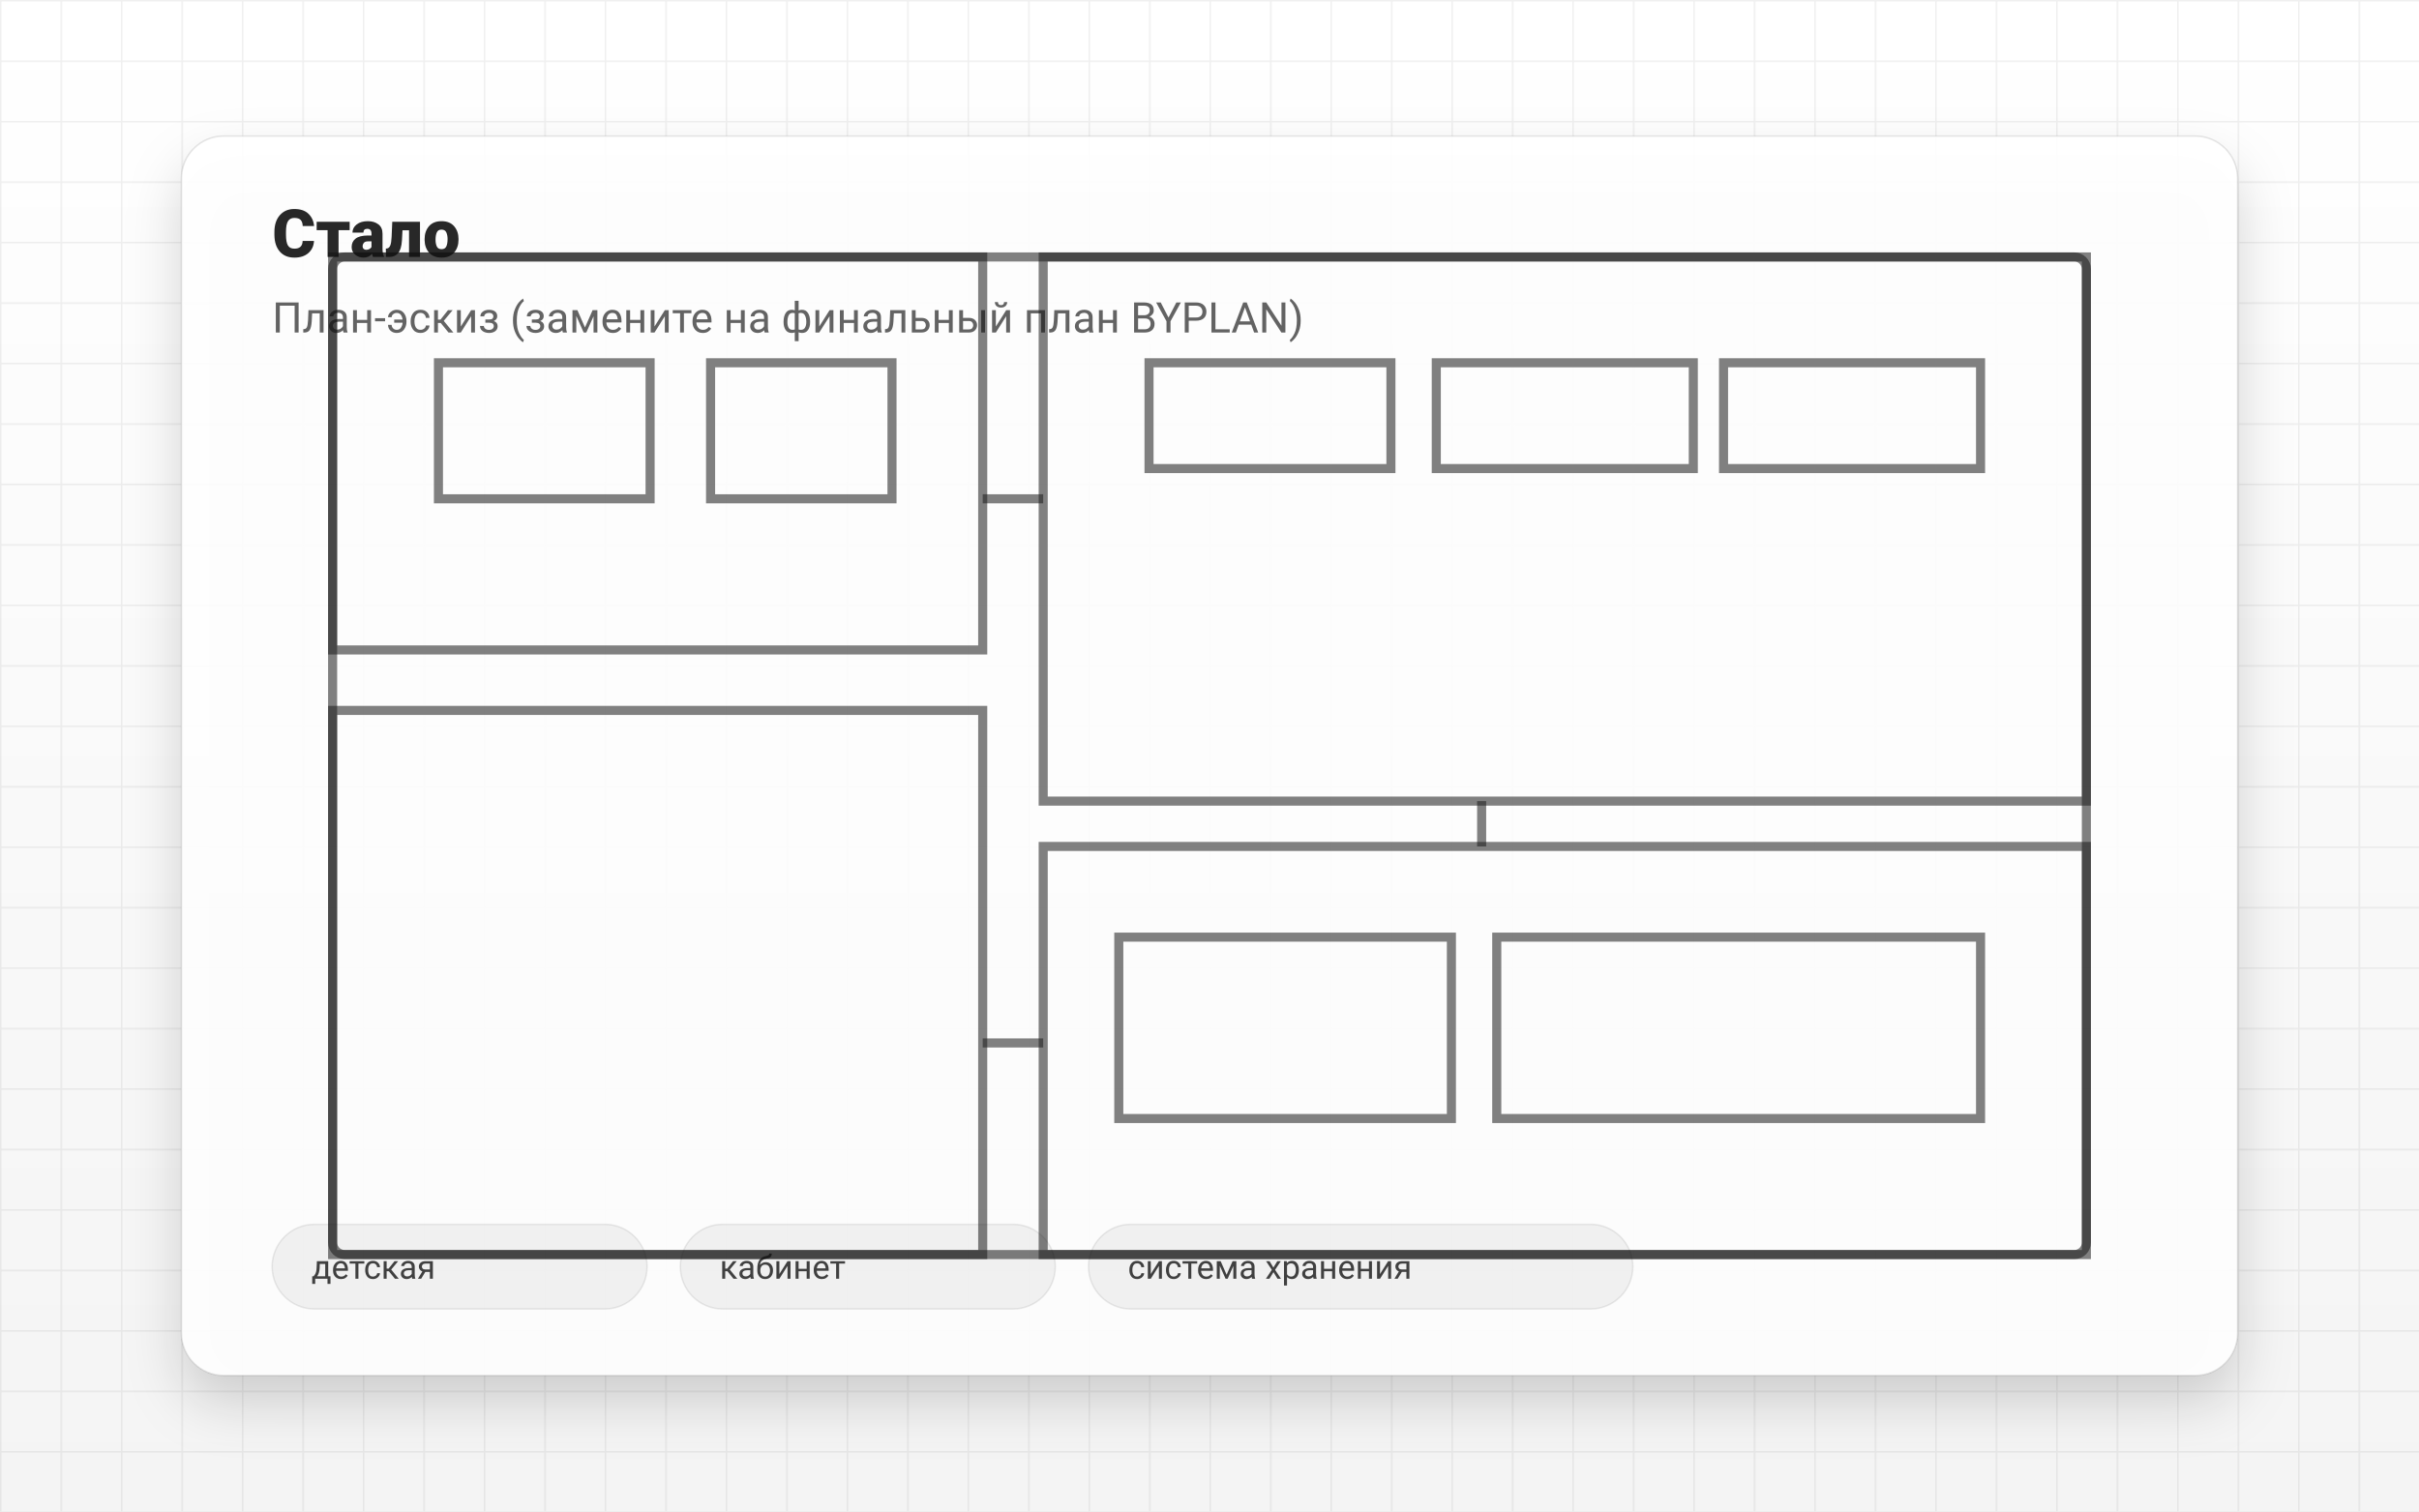
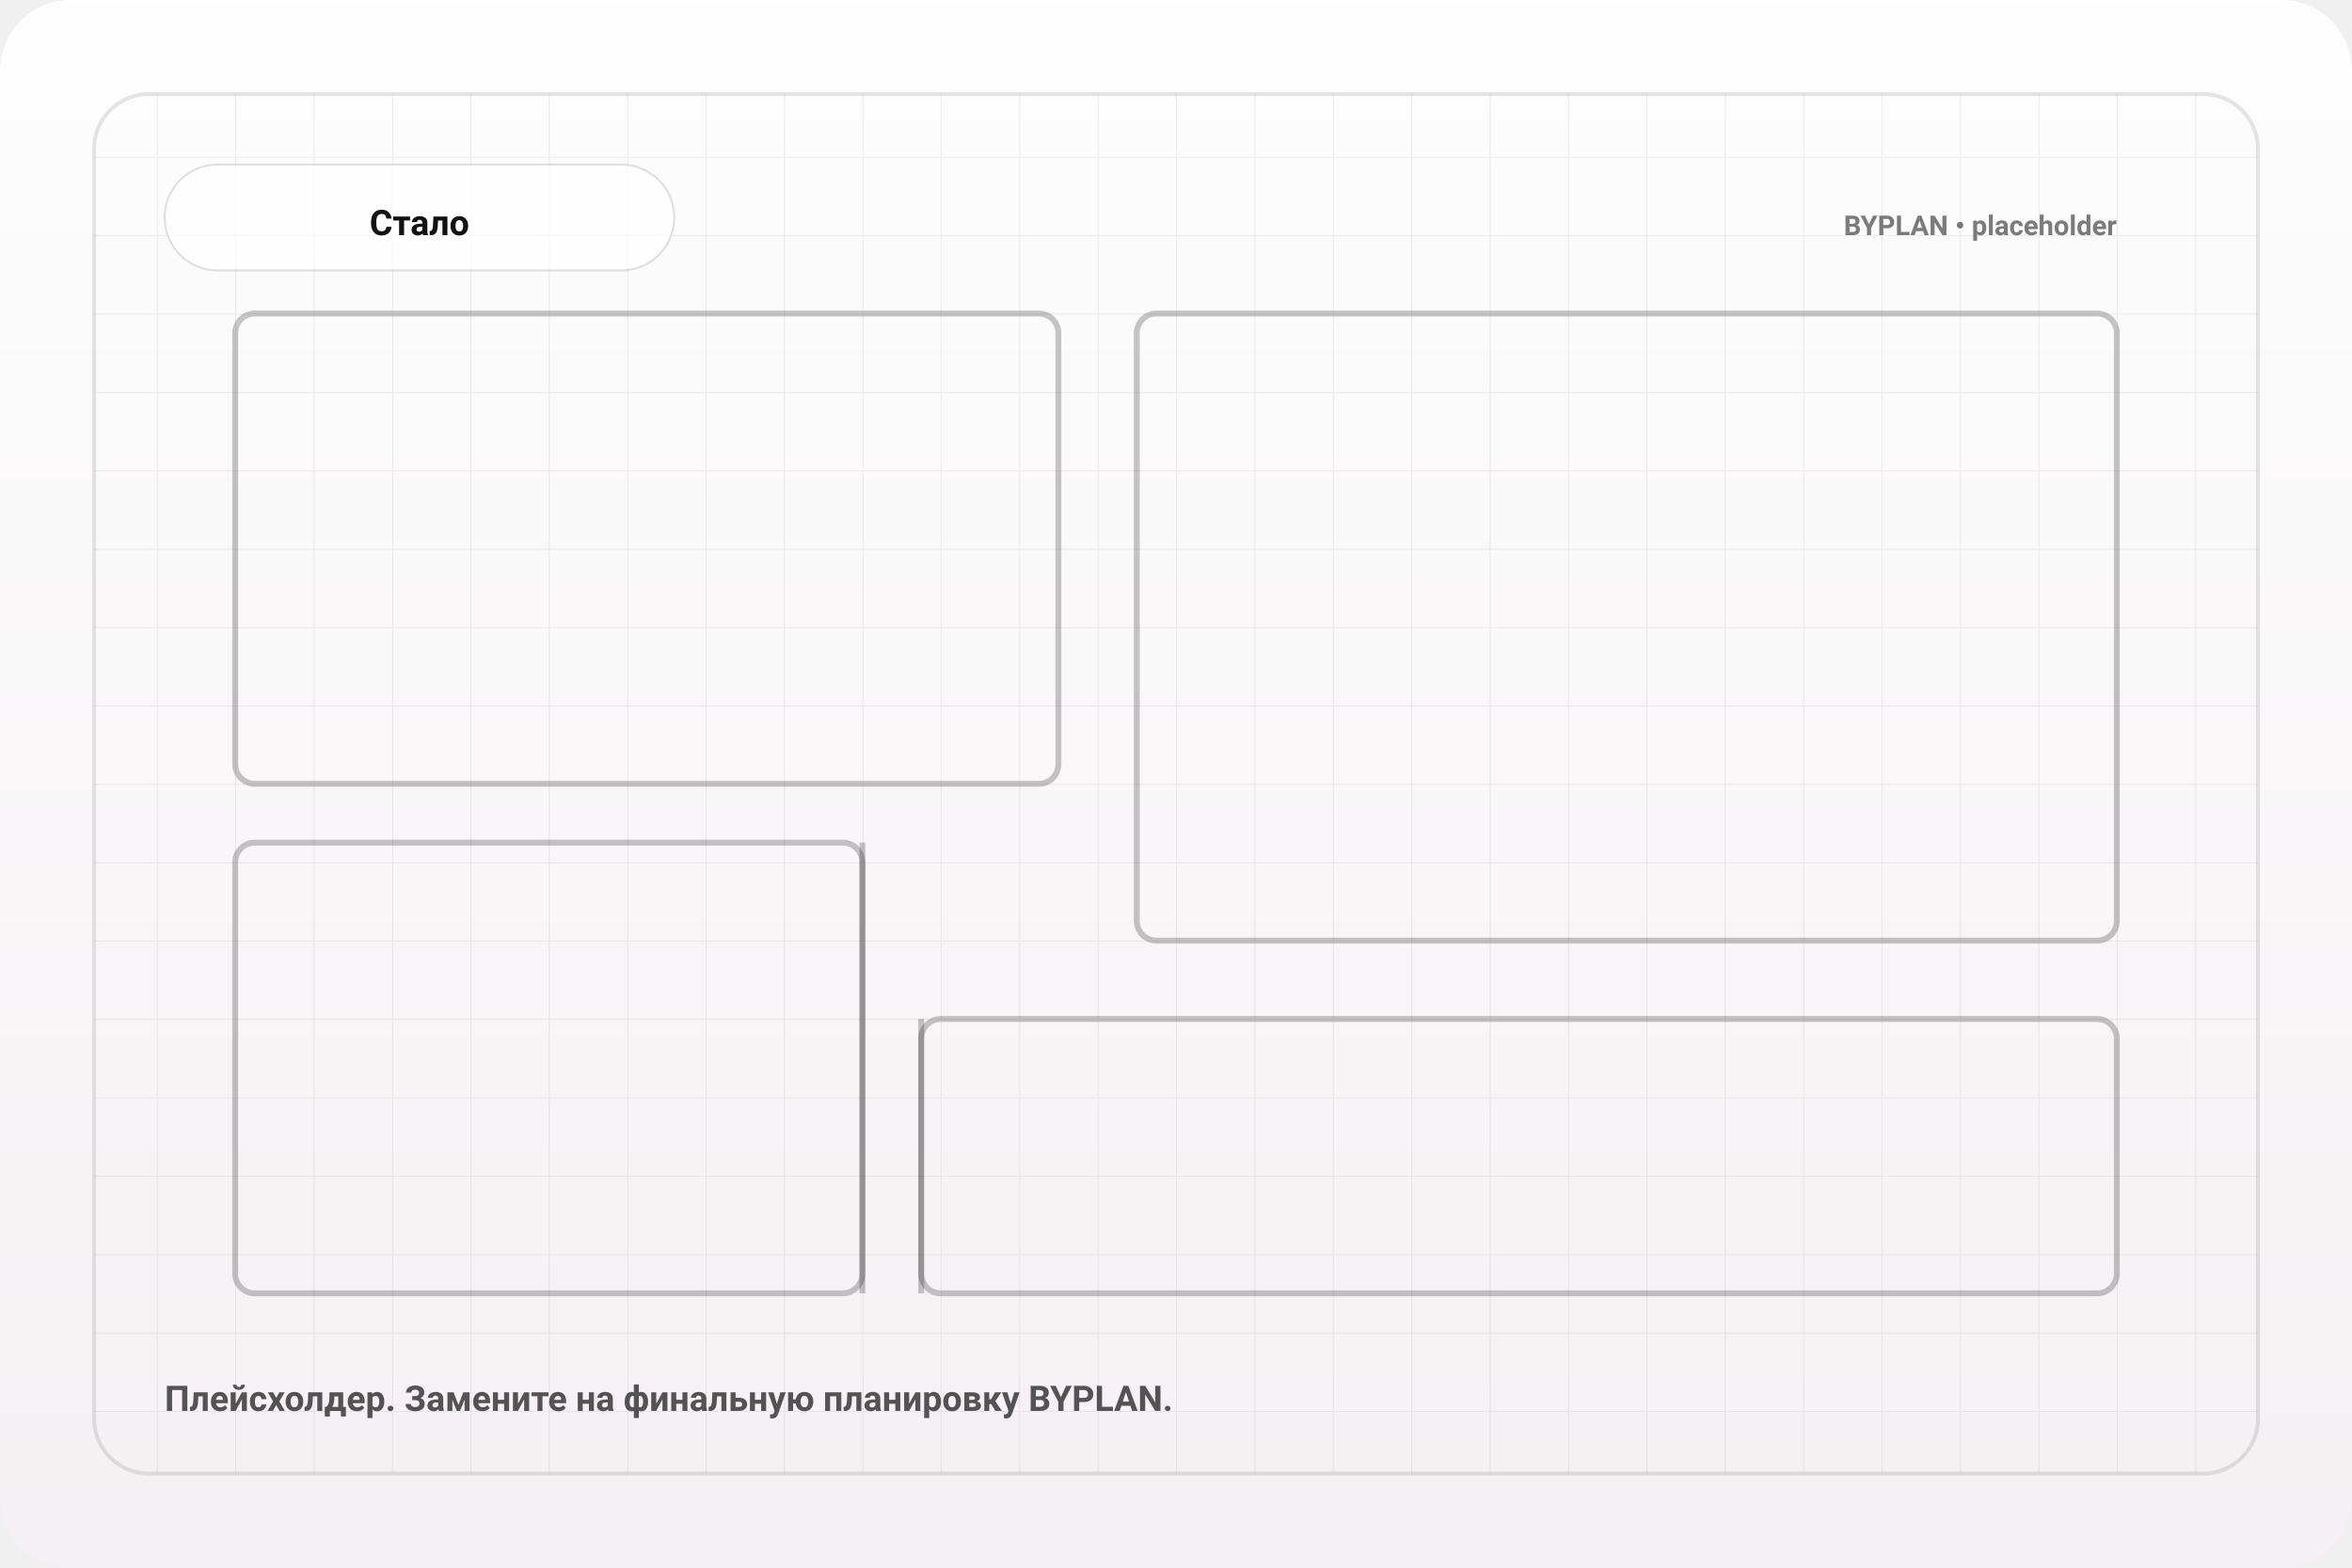
- <svg xmlns="http://www.w3.org/2000/svg" width="1600" height="1000" viewBox="0 0 1600 1000">
+ <svg xmlns="http://www.w3.org/2000/svg" width="1200" height="800" viewBox="0 0 1200 800">
  <defs>
+     <linearGradient id="bg" x1="0" x2="0" y1="0" y2="1">
+       <stop offset="0" stop-color="#ffffff" stop-opacity="0.92" />
+       <stop offset="1" stop-color="#f4f0f3" stop-opacity="0.92" />
+     </linearGradient>
    <pattern id="grid" width="40" height="40" patternUnits="userSpaceOnUse">
-       <path d="M40 0H0V40" fill="none" stroke="rgba(0,0,0,.06)" stroke-width="2" />
+       <path d="M 40 0 L 0 0 0 40" fill="none" stroke="#000" stroke-opacity="0.06" stroke-width="1" />
    </pattern>
-     <linearGradient id="paper" x1="0" y1="0" x2="0" y2="1">
-       <stop offset="0" stop-color="#ffffff" />
-       <stop offset="1" stop-color="#f4f4f4" />
-     </linearGradient>
-     <filter id="soft" x="-20%" y="-20%" width="140%" height="140%">
-       <feDropShadow dx="0" dy="18" stdDeviation="18" flood-color="rgba(0,0,0,.18)" />
-     </filter>
  </defs>
-   <rect width="1600" height="1000" fill="url(#paper)" />
-   <rect width="1600" height="1000" fill="url(#grid)" />
-   <g filter="url(#soft)">
-     <rect x="120" y="90" width="1360" height="820" rx="28" fill="rgba(255,255,255,.9)" stroke="rgba(0,0,0,.10)" />
+   <rect x="0" y="0" width="1200" height="800" rx="36" fill="url(#bg)" />
+   <rect x="48" y="48" width="1104" height="704" rx="28" fill="url(#grid)" stroke="#000" stroke-opacity="0.10" stroke-width="2" />
+   <g stroke="#000" stroke-opacity="0.22" stroke-width="3" fill="none">
+     <rect x="120" y="160" width="420" height="240" rx="10" />
+     <rect x="580" y="160" width="500" height="320" rx="10" />
+     <rect x="120" y="430" width="320" height="230" rx="10" />
+     <rect x="470" y="520" width="610" height="140" rx="10" />
+     <path d="M 440 430 L 440 660" />
+     <path d="M 470 520 L 470 660" />
  </g>
-   <g transform="translate(220,170)" stroke="#1a1a1a" stroke-opacity=".55" stroke-width="6" fill="none">
-     <rect x="0" y="0" width="1160" height="660" rx="8" />
-     <rect x="0" y="0" width="430" height="260" />
-     <rect x="470" y="0" width="690" height="360" />
-     <rect x="470" y="390" width="690" height="270" />
-     <rect x="0" y="300" width="430" height="360" />
-     <rect x="70" y="70" width="140" height="90" />
-     <rect x="250" y="70" width="120" height="90" />
-     <rect x="540" y="70" width="160" height="70" />
-     <rect x="730" y="70" width="170" height="70" />
-     <rect x="920" y="70" width="170" height="70" />
-     <rect x="520" y="450" width="220" height="120" />
-     <rect x="770" y="450" width="320" height="120" />
-     <path d="M430 160 H470" />
-     <path d="M430 520 H470" />
-     <path d="M760 360 V390" />
+   <g>
+     <rect x="84" y="84" width="260" height="54" rx="27" fill="#ffffff" fill-opacity="0.70" stroke="#000" stroke-opacity="0.12" />
+     <text x="214" y="120" text-anchor="middle" font-family="system-ui, -apple-system, Segoe UI, Roboto, Arial" font-size="18" font-weight="700" fill="#111">Стало</text>
  </g>
-   <g font-family="system-ui, -apple-system, Segoe UI, Roboto, Arial" fill="#111">
-     <text x="180" y="170" font-size="44" font-weight="800" opacity=".9">Стало</text>
-     <text x="180" y="220" font-size="28" opacity=".65">План-эскиз (замените на финальный план BYPLAN)</text>
-   </g>
-   <g font-family="system-ui, -apple-system, Segoe UI, Roboto, Arial" font-size="22" fill="#111" opacity=".8">
-     <g transform="translate(180,810)">
-       <rect x="0" y="0" width="248" height="56" rx="28" fill="rgba(0,0,0,.06)" stroke="rgba(0,0,0,.10)" />
-       <text x="26" y="36">детская</text>
-     </g>
-     <g transform="translate(450,810)">
-       <rect x="0" y="0" width="248" height="56" rx="28" fill="rgba(0,0,0,.06)" stroke="rgba(0,0,0,.10)" />
-       <text x="26" y="36">кабинет</text>
-     </g>
-     <g transform="translate(720,810)">
-       <rect x="0" y="0" width="360" height="56" rx="28" fill="rgba(0,0,0,.06)" stroke="rgba(0,0,0,.10)" />
-       <text x="26" y="36">система хранения</text>
-     </g>
-   </g>
+   <text x="84" y="720" font-family="system-ui, -apple-system, Segoe UI, Roboto, Arial" font-size="18" font-weight="600" fill="#111" fill-opacity="0.70">Плейсхолдер. Замените на финальную планировку BYPLAN.</text>
+   <text x="1080" y="120" text-anchor="end" font-family="system-ui, -apple-system, Segoe UI, Roboto, Arial" font-size="14" font-weight="700" fill="#111" fill-opacity="0.55">BYPLAN • placeholder</text>
</svg>
